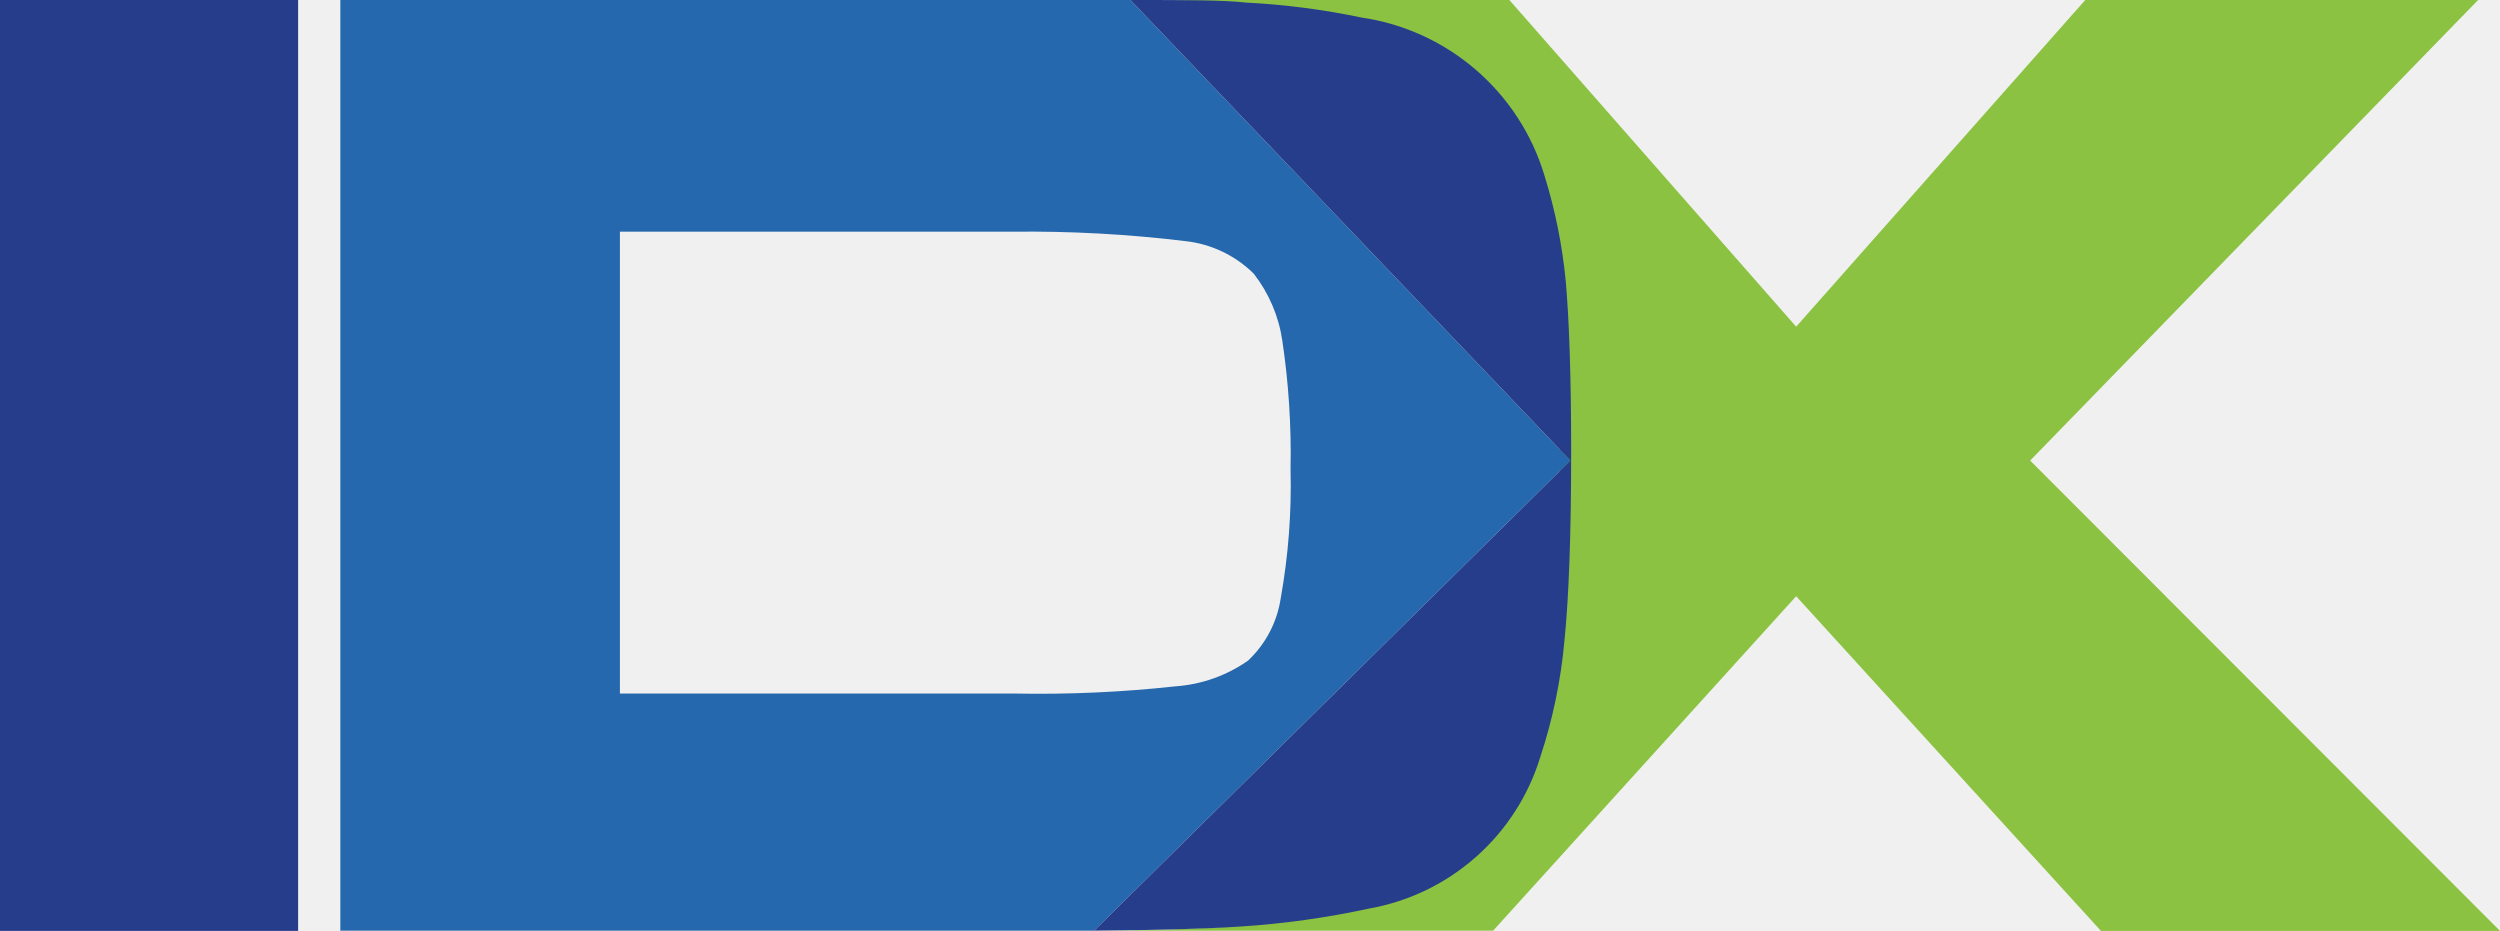
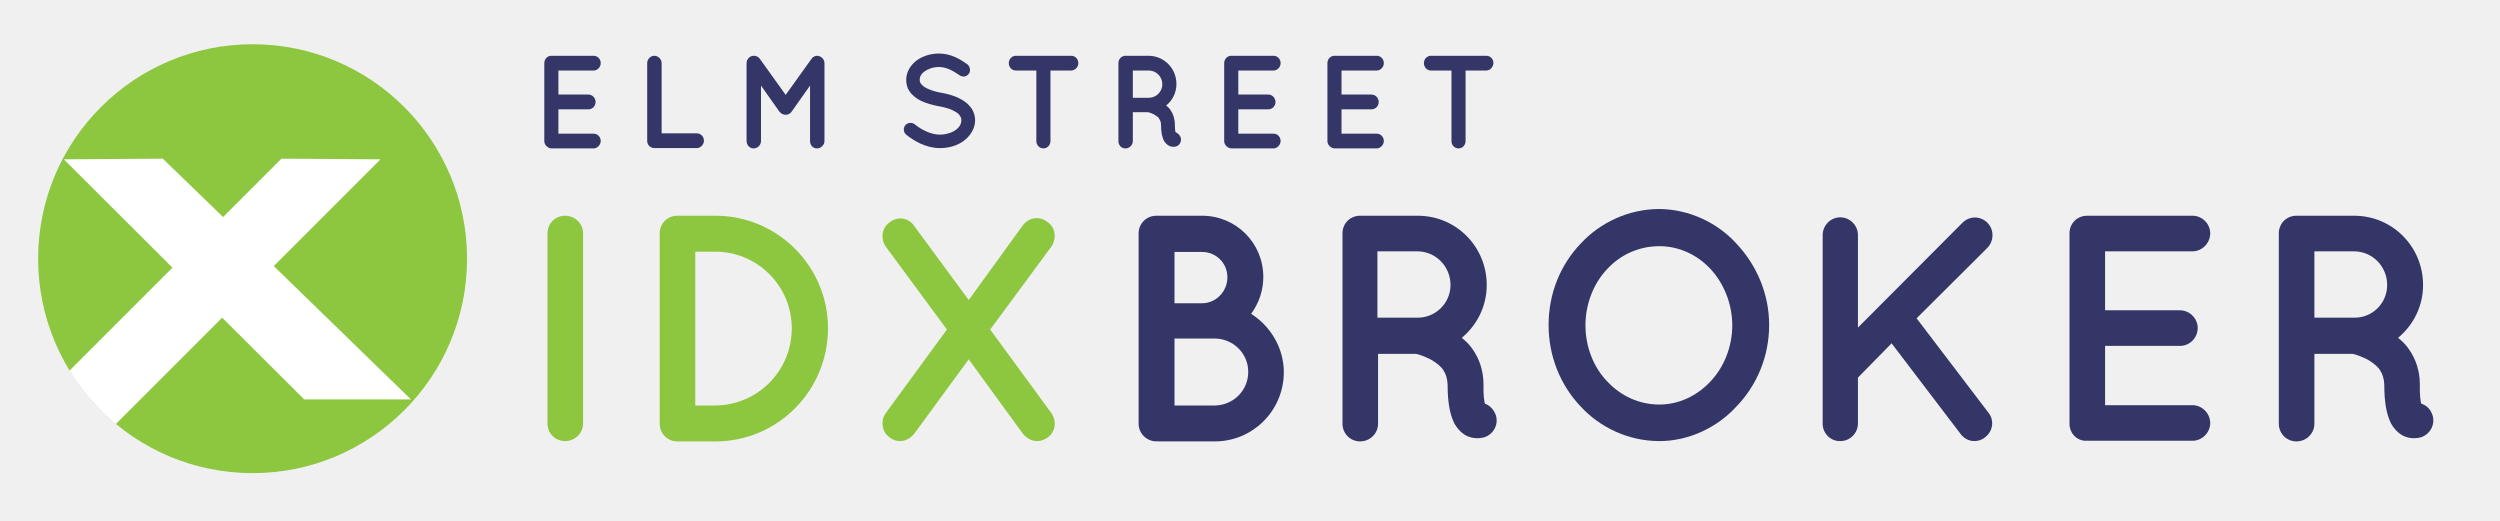
- <svg xmlns="http://www.w3.org/2000/svg" viewBox="0 0 97.11 36.16">
-   <defs>
-     <style>.cls-1{fill:#8cc241;}.cls-2{fill:#263d8c;}.cls-3{fill:#2568ad;}</style>
-   </defs>
-   <g id="Layer_2" data-name="Layer 2">
-     <g id="Layer_3" data-name="Layer 3">
-       <g id="screen">
-         <g id="Layer_1_copy" data-name="Layer 1 copy">
-           <path class="cls-1" d="M58.63,0,69.77,12.69,81,0H96.26L78.86,17.89,97.11,36.16H81.61l-11.84-13L58,36.15H42.15c2.46,0,4.32-.07,5.6-.16a33.46,33.46,0,0,0,5-.7,8.51,8.51,0,0,0,6.65-5.88,20.15,20.15,0,0,0,.94-4.53c.17-1.67.25-4.11.25-7.34,0-2.95-.07-5.15-.21-6.62a19.15,19.15,0,0,0-.82-4.08A8.73,8.73,0,0,0,52.53.69,29.4,29.4,0,0,0,48,.11C47.16.06,45.66,0,43.55,0Z" />
-           <rect class="cls-2" width="11.58" height="36.16" />
-           <path class="cls-3" d="M13.22,36.16V0h26.1l4.59,0L61,17.89,42.5,36.15H13.22Zm10.86-9.22H39.42a49,49,0,0,0,6.24-.28,5.59,5.59,0,0,0,2.82-1,4.18,4.18,0,0,0,1.27-2.43,24.79,24.79,0,0,0,.38-5,29.76,29.76,0,0,0-.32-5,5.54,5.54,0,0,0-1.11-2.6,4.47,4.47,0,0,0-2.62-1.26A50.87,50.87,0,0,0,39.32,9H24.08Z" />
-           <path class="cls-2" d="M42.5,36.15,61,17.89,43.91,0c2.11,0,3.6,0,4.49.1a29.12,29.12,0,0,1,4.48.58A8.75,8.75,0,0,1,60,6.84a20.47,20.47,0,0,1,.82,4.08c.13,1.47.21,3.67.21,6.61,0,3.24-.09,5.68-.26,7.35a20.15,20.15,0,0,1-.94,4.53,8.51,8.51,0,0,1-6.64,5.88,33.83,33.83,0,0,1-5,.7C46.83,36.08,45,36.13,42.5,36.15Z" />
+ <svg xmlns="http://www.w3.org/2000/svg" viewBox="0 0 779.9 162.4">
+   <style type="text/css">
+ 	.st0{fill:#333666;}
+ 	.st1{fill:none;stroke:#FAA734;stroke-width:12;stroke-miterlimit:10;}
+ 	.st2{fill:#8DC63F;}
+ 	.st3{fill:#FFFFFF;}
+ </style>
+   <g>
+     <g>
+       <g>
+         <g>
+           <path class="st0" d="M169.8,44V19.7c0-1.3,1-2.3,2.2-2.3h0c0,0,0,0,0.1,0h13.1c1.2,0,2.2,1,2.2,2.3c0,1.3-1.1,2.3-2.2,2.3h-11      v7.5h9.4c1.2,0,2.2,1.1,2.2,2.3c0,1.3-1,2.3-2.2,2.3h-9.4v7.6h11c1.2,0,2.2,1,2.2,2.3c0,1.2-1.1,2.3-2.2,2.3h-13.1      c-0.1,0-0.1,0-0.1,0l0,0C170.8,46.2,169.8,45.2,169.8,44z" />
+           <path class="st0" d="M201.9,44V19.7c0-1.2,1-2.3,2.2-2.3s2.3,1,2.3,2.3v21.9h11c1.2,0,2.2,1,2.2,2.3c0,1.2-1.1,2.3-2.2,2.3      h-13.1c-0.1,0-0.1,0-0.1,0c0,0,0,0,0,0C202.9,46.2,201.9,45.2,201.9,44z" />
+           <path class="st0" d="M257.2,19.7V44c0,1.2-1.1,2.3-2.3,2.3c-1.3,0-2.2-1-2.2-2.3V26.7l-5.8,8.2c-0.4,0.6-1.1,0.9-1.8,0.9h0h0      c-0.7,0-1.4-0.3-1.9-0.9l-5.8-8.2V44c0,1.2-1,2.3-2.3,2.3c-1.2,0-2.2-1-2.2-2.3V19.7c0-1.2,1-2.3,2.2-2.3c0,0,0,0,0.1,0      c0.6,0,1.4,0.3,1.8,0.9l8.1,11.3l8.1-11.3c0.4-0.6,1.1-0.9,1.8-0.9c0,0,0,0,0,0C256.2,17.5,257.2,18.5,257.2,19.7z" />
+           <path class="st0" d="M282.4,39.1c0.7-0.9,2.1-1,3-0.3c1.8,1.5,4.9,3.2,7.7,3.2c2,0,3.9-0.6,5.1-1.5c1.2-0.9,1.7-1.9,1.7-3      c0-0.5-0.1-0.9-0.4-1.3c-0.2-0.4-0.6-0.8-1.2-1.2c-1.2-0.8-3.2-1.5-5.6-1.9h-0.1c-1.9-0.4-3.7-0.9-5.2-1.6      c-1.5-0.7-2.9-1.8-3.8-3.2c-0.6-1-0.9-2.1-0.9-3.4c0-2.5,1.4-4.6,3.2-6c1.9-1.4,4.4-2.2,7-2.2c3.9,0,6.8,1.9,8.8,3.3      c0.9,0.7,1.2,2,0.6,2.9c-0.6,1-1.9,1.3-2.9,0.6c-2.1-1.4-4.1-2.6-6.5-2.6c-1.8,0-3.4,0.6-4.5,1.4c-1.1,0.8-1.5,1.7-1.5,2.6      c0,0.5,0.1,0.8,0.3,1.1c0.2,0.3,0.6,0.7,1.1,1.1c1.1,0.7,2.9,1.4,5.1,1.8h0.1c2.1,0.4,4,0.9,5.6,1.7c1.7,0.8,3.1,1.9,4.1,3.4      c0.6,1,1,2.2,1,3.5c0,2.6-1.5,4.9-3.5,6.4c-2,1.5-4.6,2.3-7.5,2.3c-4.4,0-8.1-2.3-10.4-4.1C281.8,41.3,281.7,40,282.4,39.1z" />
+           <path class="st0" d="M334.1,22h-6.4V44c0,1.3-1,2.3-2.2,2.3c-1.2,0-2.2-1-2.2-2.3V22h-6.4c-1.3,0-2.2-1.1-2.2-2.3      c0-1.3,1-2.3,2.2-2.3h17.3c1.2,0,2.2,1,2.2,2.3C336.4,21,335.3,22,334.1,22z" />
+           <path class="st0" d="M368.3,42.8c0.4,1.2-0.2,2.5-1.4,2.9c-0.2,0-0.5,0.1-0.9,0.1c0,0,0,0,0,0c-0.4,0-1-0.1-1.6-0.5      c-0.5-0.3-1-0.9-1.3-1.4c-0.6-1.2-0.9-2.7-0.9-4.9c0-0.8-0.2-1.3-0.5-1.8c-0.2-0.5-0.7-0.9-1.2-1.2c-0.9-0.6-1.9-0.9-2.3-1h-4.8      V44c0,1.2-1,2.3-2.3,2.3c-1.3,0-2.2-1-2.2-2.3V19.7c0-1.3,1-2.3,2.2-2.3c0,0,0,0,0,0h7.2c4.8,0,8.7,3.9,8.7,8.8      c0,2.7-1.2,5.1-3.2,6.7c0.5,0.4,1,0.9,1.4,1.5c0.8,1.2,1.3,2.7,1.3,4.4c0,1.2,0.1,2,0.2,2.4C367.5,41.6,368,42.1,368.3,42.8z       M362.6,26.3c0-2.4-1.9-4.3-4.2-4.3h-5v8.5h5C360.7,30.5,362.6,28.6,362.6,26.3z" />
+           <path class="st0" d="M381.9,44V19.7c0-1.3,1-2.3,2.2-2.3h0c0,0,0,0,0.1,0h13.1c1.2,0,2.2,1,2.2,2.3c0,1.3-1.1,2.3-2.2,2.3h-11      v7.5h9.4c1.2,0,2.2,1.1,2.2,2.3c0,1.3-1,2.3-2.2,2.3h-9.4v7.6h11c1.2,0,2.2,1,2.2,2.3c0,1.2-1.1,2.3-2.2,2.3h-13.1      c-0.1,0-0.1,0-0.1,0l0,0C382.9,46.2,381.9,45.2,381.9,44z" />
+           <path class="st0" d="M414.1,44V30.5V19.7c0-1.3,1-2.3,2.2-2.3h0c0,0,0,0,0.1,0h13.1c1.2,0,2.2,1,2.2,2.3c0,1.3-1.1,2.3-2.2,2.3      h-11v7.5h9.4c1.2,0,2.2,1.1,2.2,2.3c0,1.3-1,2.3-2.2,2.3h-9.4v7.6h11c1.2,0,2.2,1,2.2,2.3c0,1.2-1.1,2.3-2.2,2.3h-13.1      c-0.1,0-0.1,0-0.1,0l0,0C415.1,46.2,414.1,45.2,414.1,44z" />
+           <path class="st0" d="M463.6,22h-6.4V44c0,1.3-1,2.3-2.2,2.3c-1.2,0-2.2-1-2.2-2.3V22h-6.4c-1.3,0-2.2-1.1-2.2-2.3      c0-1.3,1-2.3,2.2-2.3h17.3c1.2,0,2.2,1,2.2,2.3C465.8,21,464.8,22,463.6,22z" />
        </g>
      </g>
+       <path class="st1" d="M199.3-24.7" />
    </g>
+     <g>
+       <path class="st2" d="M170.8,72.8c0-3.1,2.4-5.5,5.5-5.5c3,0,5.6,2.4,5.6,5.5v59.3c0,3.1-2.6,5.5-5.6,5.5c-3.1,0-5.5-2.4-5.5-5.5    V72.8z" />
+       <path class="st2" d="M205.8,132.2V72.8c0-3.1,2.4-5.5,5.5-5.5h11.9c19.4,0,35.1,15.8,35.1,35.1c0,19.5-15.7,35.3-35.1,35.3h-11.9    C208.2,137.7,205.8,135.2,205.8,132.2z M216.9,126.5h6.2c13.3-0.1,23.9-10.8,23.9-24.1c0-13.2-10.7-23.9-23.9-23.9h-6.2V126.5z" />
+       <path class="st2" d="M328,76.9l-19.1,25.9l19.1,26.1c1.7,2.4,1.3,5.9-1.2,7.6c-1,0.7-2.1,1.1-3.2,1.1c-1.8,0-3.4-0.9-4.5-2.3    l-16.9-23.2l-17,23.2c-1.1,1.4-2.7,2.3-4.4,2.3c-1.2,0-2.3-0.4-3.2-1.1c-2.5-1.7-3-5.2-1.3-7.6l19.1-26.1l-19.1-25.9    c-1.7-2.5-1.2-5.9,1.3-7.6c2.4-1.9,5.9-1.4,7.6,1.2l17,23.1L319,70.4c1.9-2.6,5.2-3.1,7.7-1.2C329.3,70.9,329.7,74.3,328,76.9z" />
+       <path class="st0" d="M355.2,132.2V72.8c0-3.1,2.5-5.5,5.5-5.5c0.1,0,0.1,0,0.3,0c0,0,0,0,0.1,0H375c10.6,0,19.1,8.5,19.1,19.1    c0,4.3-1.4,8.2-3.8,11.5c6,3.8,10.2,10.6,10.2,18.2c0,12-9.7,21.6-21.5,21.6h-17.8c-0.1,0-0.1-0.1-0.1-0.1c-0.2,0-0.2,0.1-0.3,0.1    C357.7,137.7,355.2,135.2,355.2,132.2z M366.4,94.6h8.6c4.4,0,7.9-3.7,7.9-8.1s-3.5-7.9-7.9-7.9h-8.6V94.6z M366.4,126.5H379    c5.7-0.1,10.4-4.6,10.4-10.5c0-5.7-4.6-10.3-10.4-10.4h-12.6V126.5z" />
+       <path class="st0" d="M466.6,129.4c1,2.9-0.6,6-3.5,7c-0.4,0.1-1.2,0.3-2.2,0.3c0,0,0,0-0.1,0c-1,0-2.5-0.2-3.9-1.1    c-1.3-0.8-2.4-2.1-3.2-3.5c-1.4-2.9-2.1-6.5-2.1-12.1c-0.1-1.9-0.5-3.2-1.2-4.3c-0.6-1.1-1.8-2.1-3-2.9c-2.1-1.4-4.7-2.2-5.6-2.4    h-11.9v21.8c0,3-2.5,5.5-5.6,5.5c-3.1,0-5.5-2.5-5.5-5.5V72.8c0-3.1,2.4-5.5,5.5-5.5c0,0,0,0,0.1,0h17.9c12,0,21.5,9.7,21.5,21.6    c0,6.6-3,12.5-7.8,16.5c1.3,1,2.5,2.2,3.5,3.7c2,2.9,3.3,6.6,3.3,10.9c-0.1,3,0.2,4.9,0.4,5.9    C464.6,126.4,465.9,127.6,466.6,129.4z M452.5,88.9c0-5.8-4.6-10.5-10.4-10.5h-12.4v20.7h12.4C447.8,99.2,452.5,94.6,452.5,88.9z" />
+       <path class="st0" d="M541.7,76c6.2,6.6,10.2,15.5,10.2,25.4s-3.9,18.9-10.2,25.4c-5.9,6.5-14.8,10.8-24,10.8    c-9.7,0-18.5-4.2-24.6-10.8c-6.2-6.5-10-15.5-10-25.4s3.7-18.8,10-25.4c6.1-6.6,15-10.8,24.6-10.8C526.9,65.3,535.7,69.4,541.7,76    z M540.4,101.5c0-6.8-2.7-13.2-6.8-17.6c-4.2-4.5-9.9-7.1-15.9-7.1c-6.4,0-12.1,2.6-16.3,7.1c-4.2,4.4-6.8,10.8-6.8,17.6    s2.6,13.2,6.8,17.5c4.2,4.5,9.9,7.2,16.3,7.2c6,0,11.7-2.7,15.9-7.2C537.7,114.7,540.4,108.3,540.4,101.5z" />
+       <path class="st0" d="M568.6,132.2V73.3c0-2.9,2.4-5.5,5.5-5.5c3.1,0,5.5,2.6,5.5,5.5v28.9l32.6-32.7c2.2-2.2,5.6-2.2,7.8,0    c2.1,2.1,2.1,5.6,0,7.8l-22.1,22l22.3,29.3c2,2.3,1.6,5.8-0.8,7.7c-1,0.9-2.2,1.3-3.5,1.3c-1.5,0-3-0.7-4.1-2l-21.7-28.5    l-10.5,10.7v14.3c0,3-2.4,5.5-5.5,5.5C571.1,137.7,568.6,135.2,568.6,132.2z" />
+       <path class="st0" d="M645.6,132.2V72.8c0-3.1,2.4-5.5,5.5-5.5h0.1c0,0,0,0,0.2,0H684c2.9,0,5.5,2.4,5.5,5.5s-2.6,5.6-5.5,5.6    h-27.3v18.4h23.4c3,0,5.5,2.6,5.5,5.5c0,3.1-2.5,5.6-5.5,5.6h-23.4v18.5H684c2.9,0,5.5,2.5,5.5,5.6c0,3-2.6,5.5-5.5,5.5h-32.6    c-0.2,0-0.2-0.1-0.2-0.1l-0.1,0.1C648,137.7,645.6,135.2,645.6,132.2z" />
+       <path class="st0" d="M758.8,129.4c1,2.9-0.6,6-3.5,7c-0.4,0.1-1.2,0.3-2.2,0.3c0,0,0,0-0.1,0c-1,0-2.5-0.2-3.9-1.1    c-1.3-0.8-2.4-2.1-3.2-3.5c-1.4-2.9-2.1-6.5-2.1-12.1c-0.1-1.9-0.5-3.2-1.2-4.3c-0.6-1.1-1.8-2.1-3-2.9c-2.1-1.4-4.7-2.2-5.6-2.4    H722v21.8c0,3-2.5,5.5-5.6,5.5c-3.1,0-5.5-2.5-5.5-5.5V72.8c0-3.1,2.4-5.5,5.5-5.5c0,0,0,0,0.1,0h17.9c12,0,21.5,9.7,21.5,21.6    c0,6.6-3,12.5-7.8,16.5c1.3,1,2.5,2.2,3.5,3.7c2,2.9,3.3,6.6,3.3,10.9c-0.1,3,0.2,4.9,0.4,5.9    C756.9,126.4,758.2,127.6,758.8,129.4z M744.7,88.9c0-5.8-4.6-10.5-10.4-10.5H722v20.7h12.4C740.1,99.2,744.7,94.6,744.7,88.9z" />
+     </g>
+     <circle class="st2" cx="78.8" cy="80.7" r="66.9" />
+     <path class="st3" d="M128.2,124.6L85.4,83l33.3-33.3l-30.9-0.2L69.6,67.7L50.8,49.5l-30.9,0.2l33.9,33.8l-32.1,32.1   c0,0,4.5,8.3,14.4,16.7l33.2-33.2l25.6,25.5C102.8,124.6,128.2,124.6,128.2,124.6z" />
  </g>
</svg>
